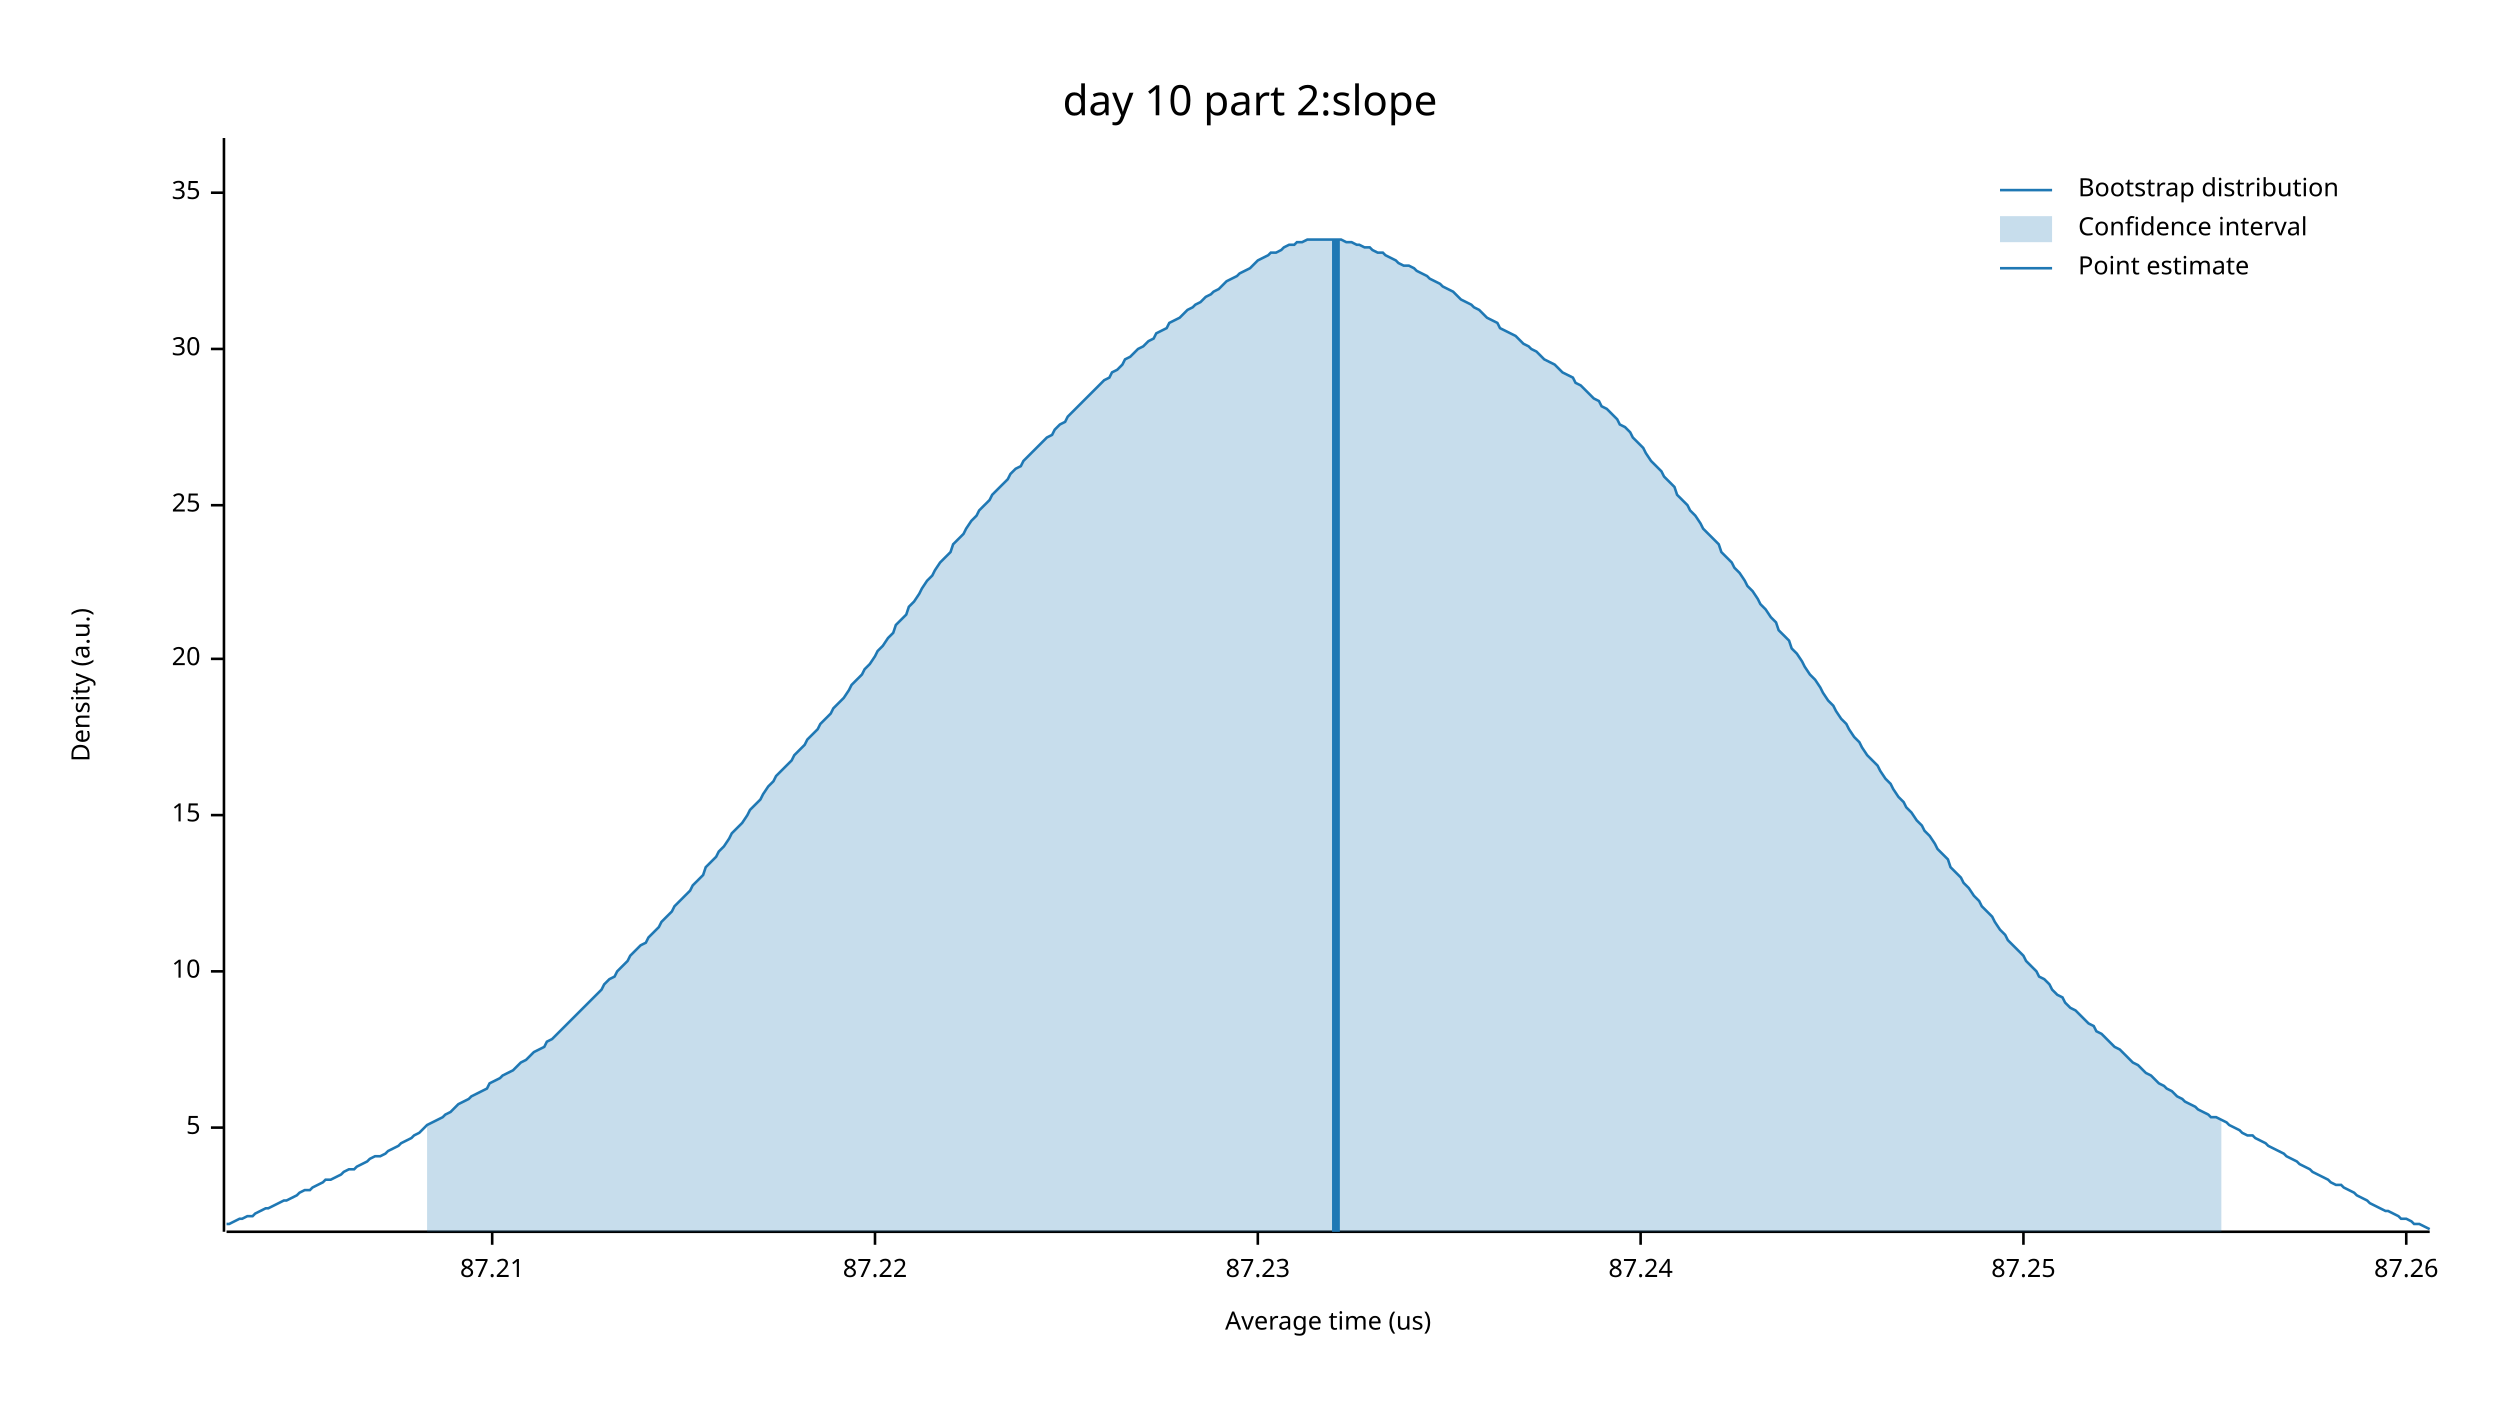
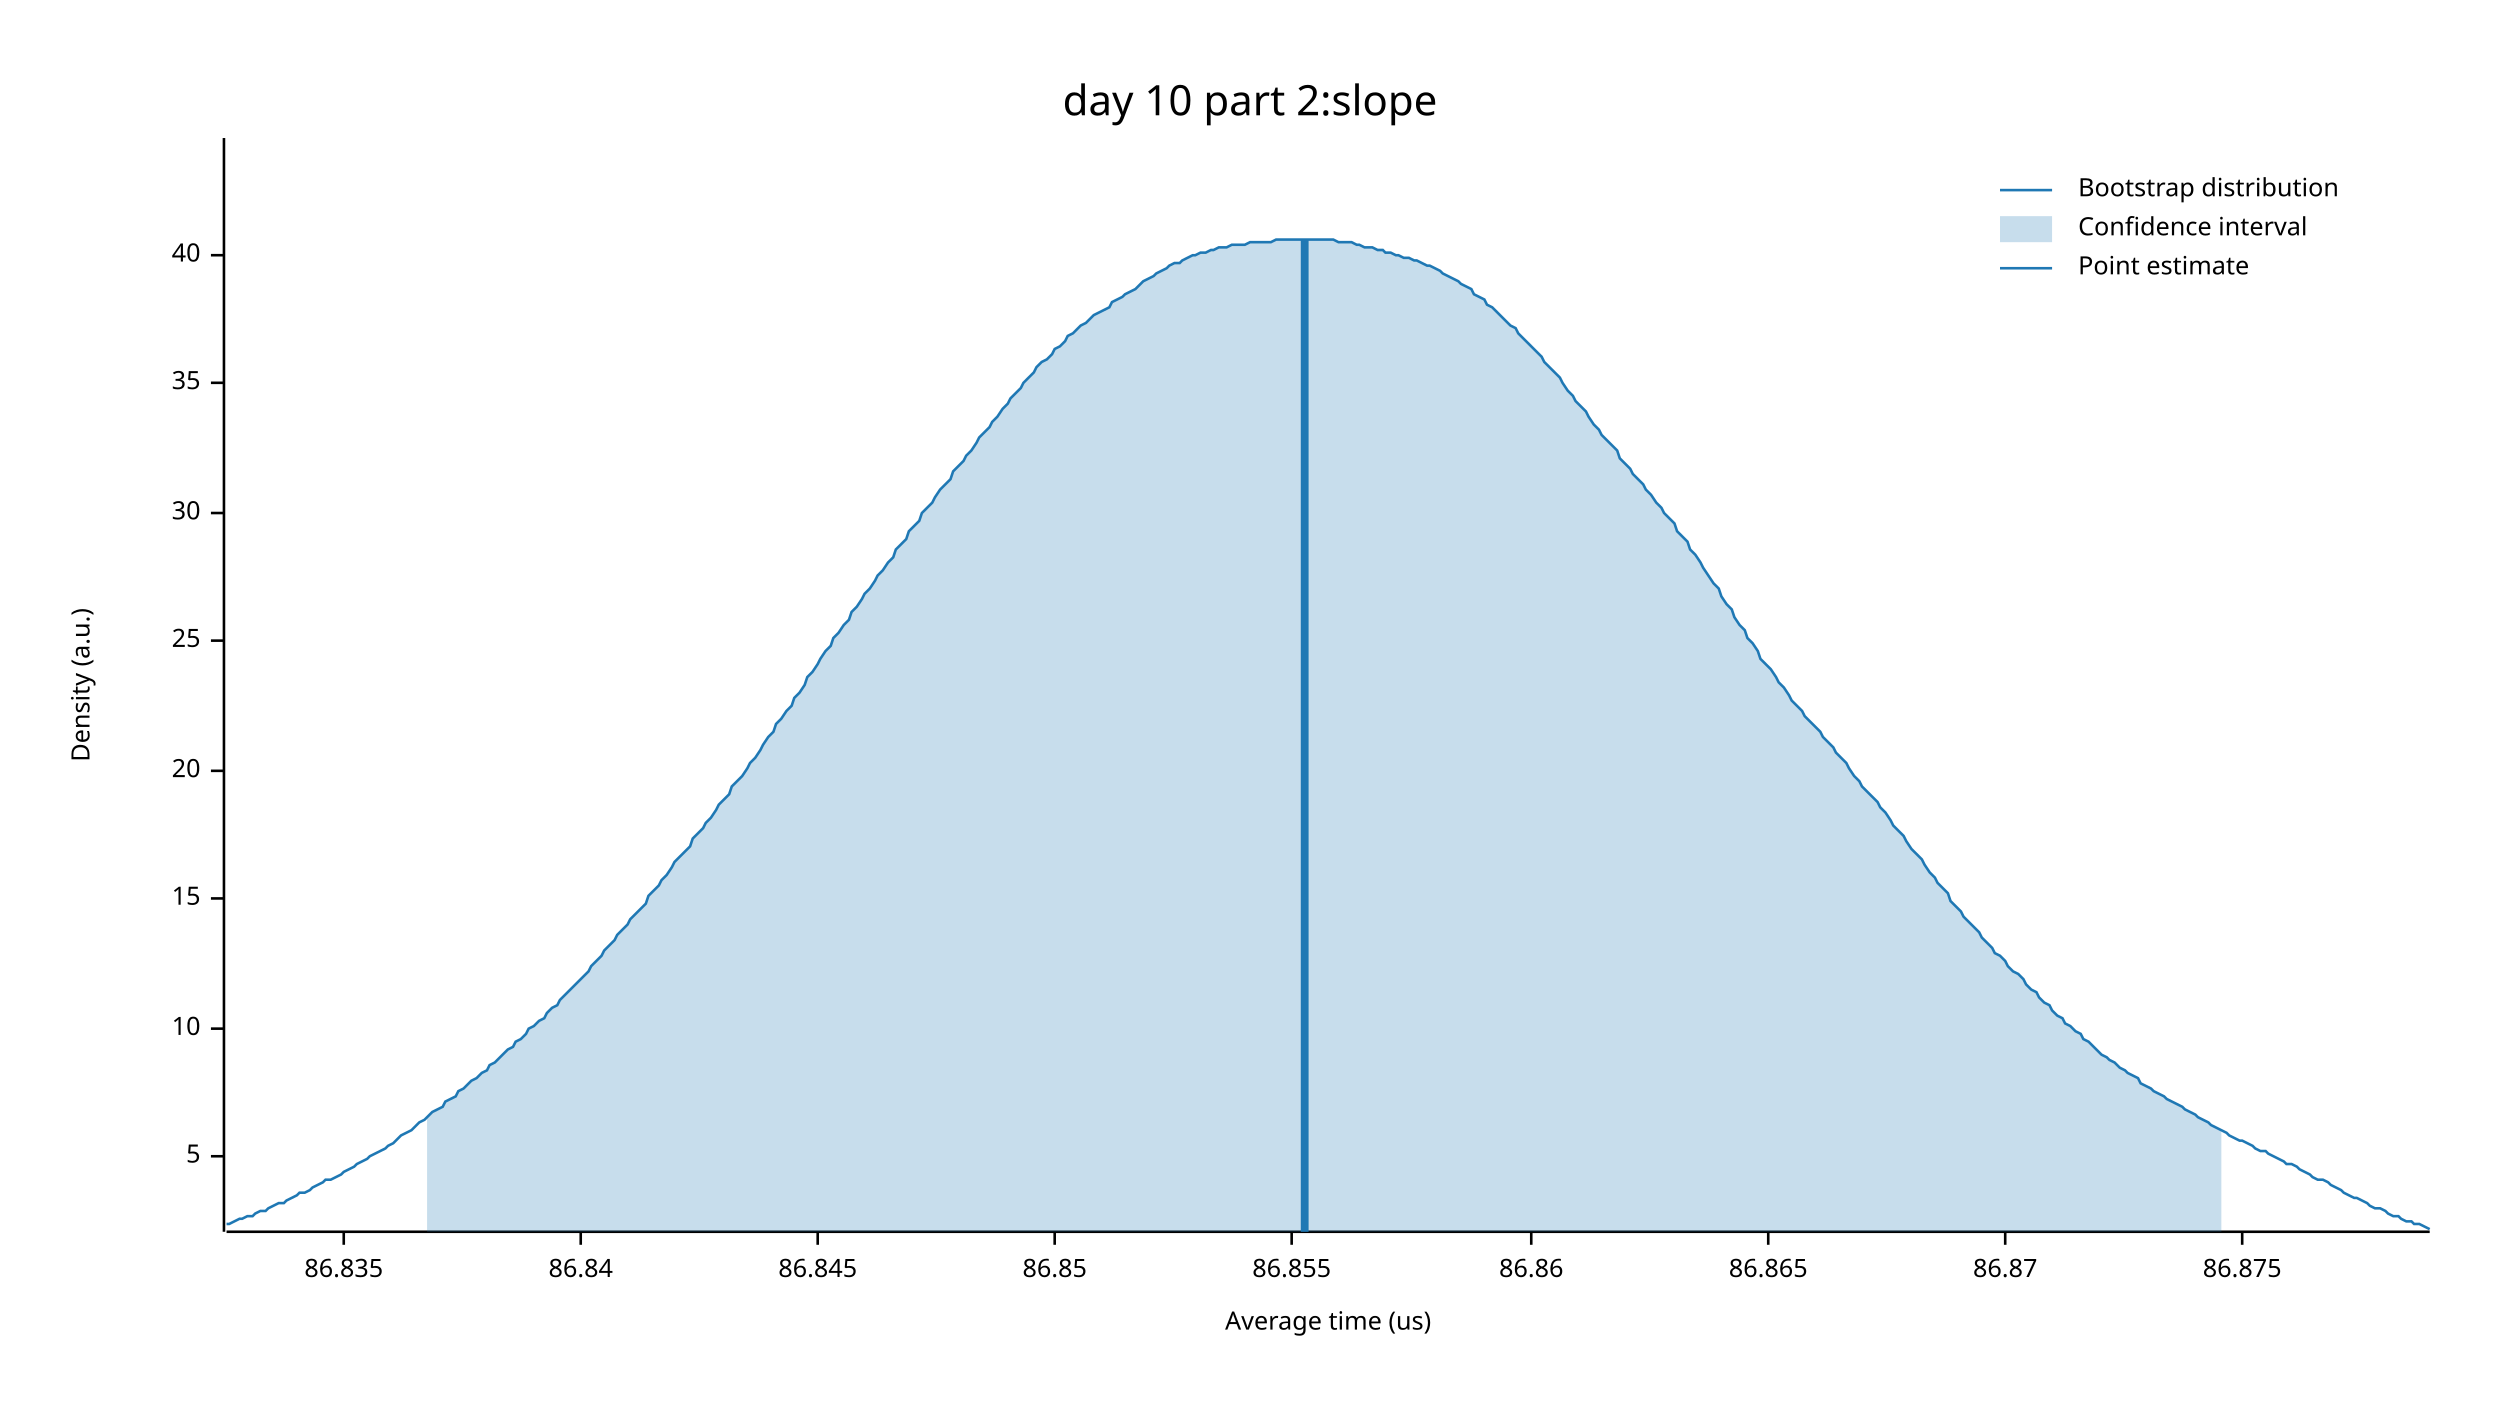
<svg xmlns="http://www.w3.org/2000/svg" width="960" height="540" viewBox="0 0 960 540">
  <text x="480" y="32" dy="0.76em" text-anchor="middle" font-family="sans-serif" font-size="16.129" opacity="1" fill="#000000">
day 10 part 2:slope
</text>
  <text x="27" y="263" dy="0.76em" text-anchor="middle" font-family="sans-serif" font-size="9.677" opacity="1" fill="#000000" transform="rotate(270, 27, 263)">
Density (a.u.)
</text>
  <text x="510" y="513" dy="-0.5ex" text-anchor="middle" font-family="sans-serif" font-size="9.677" opacity="1" fill="#000000">
Average time (us)
</text>
  <polyline fill="none" opacity="1" stroke="#000000" stroke-width="1" points="86,53 86,473 " />
-   <text x="77" y="433" dy="0.5ex" text-anchor="end" font-family="sans-serif" font-size="9.677" opacity="1" fill="#000000">
+   <text x="77" y="444" dy="0.5ex" text-anchor="end" font-family="sans-serif" font-size="9.677" opacity="1" fill="#000000">
5
</text>
-   <polyline fill="none" opacity="1" stroke="#000000" stroke-width="1" points="81,433 86,433 " />
-   <text x="77" y="373" dy="0.5ex" text-anchor="end" font-family="sans-serif" font-size="9.677" opacity="1" fill="#000000">
+   <polyline fill="none" opacity="1" stroke="#000000" stroke-width="1" points="81,444 86,444 " />
+   <text x="77" y="395" dy="0.5ex" text-anchor="end" font-family="sans-serif" font-size="9.677" opacity="1" fill="#000000">
10
</text>
-   <polyline fill="none" opacity="1" stroke="#000000" stroke-width="1" points="81,373 86,373 " />
-   <text x="77" y="313" dy="0.5ex" text-anchor="end" font-family="sans-serif" font-size="9.677" opacity="1" fill="#000000">
+   <polyline fill="none" opacity="1" stroke="#000000" stroke-width="1" points="81,395 86,395 " />
+   <text x="77" y="345" dy="0.5ex" text-anchor="end" font-family="sans-serif" font-size="9.677" opacity="1" fill="#000000">
15
</text>
-   <polyline fill="none" opacity="1" stroke="#000000" stroke-width="1" points="81,313 86,313 " />
-   <text x="77" y="253" dy="0.5ex" text-anchor="end" font-family="sans-serif" font-size="9.677" opacity="1" fill="#000000">
+   <polyline fill="none" opacity="1" stroke="#000000" stroke-width="1" points="81,345 86,345 " />
+   <text x="77" y="296" dy="0.5ex" text-anchor="end" font-family="sans-serif" font-size="9.677" opacity="1" fill="#000000">
20
</text>
-   <polyline fill="none" opacity="1" stroke="#000000" stroke-width="1" points="81,253 86,253 " />
-   <text x="77" y="194" dy="0.5ex" text-anchor="end" font-family="sans-serif" font-size="9.677" opacity="1" fill="#000000">
+   <polyline fill="none" opacity="1" stroke="#000000" stroke-width="1" points="81,296 86,296 " />
+   <text x="77" y="246" dy="0.5ex" text-anchor="end" font-family="sans-serif" font-size="9.677" opacity="1" fill="#000000">
25
</text>
-   <polyline fill="none" opacity="1" stroke="#000000" stroke-width="1" points="81,194 86,194 " />
-   <text x="77" y="134" dy="0.5ex" text-anchor="end" font-family="sans-serif" font-size="9.677" opacity="1" fill="#000000">
+   <polyline fill="none" opacity="1" stroke="#000000" stroke-width="1" points="81,246 86,246 " />
+   <text x="77" y="197" dy="0.5ex" text-anchor="end" font-family="sans-serif" font-size="9.677" opacity="1" fill="#000000">
30
</text>
-   <polyline fill="none" opacity="1" stroke="#000000" stroke-width="1" points="81,134 86,134 " />
-   <text x="77" y="74" dy="0.5ex" text-anchor="end" font-family="sans-serif" font-size="9.677" opacity="1" fill="#000000">
+   <polyline fill="none" opacity="1" stroke="#000000" stroke-width="1" points="81,197 86,197 " />
+   <text x="77" y="147" dy="0.5ex" text-anchor="end" font-family="sans-serif" font-size="9.677" opacity="1" fill="#000000">
35
</text>
-   <polyline fill="none" opacity="1" stroke="#000000" stroke-width="1" points="81,74 86,74 " />
+   <polyline fill="none" opacity="1" stroke="#000000" stroke-width="1" points="81,147 86,147 " />
+   <text x="77" y="98" dy="0.5ex" text-anchor="end" font-family="sans-serif" font-size="9.677" opacity="1" fill="#000000">
+ 40
+ </text>
+   <polyline fill="none" opacity="1" stroke="#000000" stroke-width="1" points="81,98 86,98 " />
  <polyline fill="none" opacity="1" stroke="#000000" stroke-width="1" points="87,473 933,473 " />
-   <text x="189" y="483" dy="0.76em" text-anchor="middle" font-family="sans-serif" font-size="9.677" opacity="1" fill="#000000">
- 87.21
+   <text x="132" y="483" dy="0.76em" text-anchor="middle" font-family="sans-serif" font-size="9.677" opacity="1" fill="#000000">
+ 86.835
</text>
-   <polyline fill="none" opacity="1" stroke="#000000" stroke-width="1" points="189,473 189,478 " />
-   <text x="336" y="483" dy="0.76em" text-anchor="middle" font-family="sans-serif" font-size="9.677" opacity="1" fill="#000000">
- 87.22
+   <polyline fill="none" opacity="1" stroke="#000000" stroke-width="1" points="132,473 132,478 " />
+   <text x="223" y="483" dy="0.76em" text-anchor="middle" font-family="sans-serif" font-size="9.677" opacity="1" fill="#000000">
+ 86.84
</text>
-   <polyline fill="none" opacity="1" stroke="#000000" stroke-width="1" points="336,473 336,478 " />
-   <text x="483" y="483" dy="0.76em" text-anchor="middle" font-family="sans-serif" font-size="9.677" opacity="1" fill="#000000">
- 87.23
+   <polyline fill="none" opacity="1" stroke="#000000" stroke-width="1" points="223,473 223,478 " />
+   <text x="314" y="483" dy="0.76em" text-anchor="middle" font-family="sans-serif" font-size="9.677" opacity="1" fill="#000000">
+ 86.845
</text>
-   <polyline fill="none" opacity="1" stroke="#000000" stroke-width="1" points="483,473 483,478 " />
-   <text x="630" y="483" dy="0.76em" text-anchor="middle" font-family="sans-serif" font-size="9.677" opacity="1" fill="#000000">
- 87.24
+   <polyline fill="none" opacity="1" stroke="#000000" stroke-width="1" points="314,473 314,478 " />
+   <text x="405" y="483" dy="0.76em" text-anchor="middle" font-family="sans-serif" font-size="9.677" opacity="1" fill="#000000">
+ 86.85
</text>
-   <polyline fill="none" opacity="1" stroke="#000000" stroke-width="1" points="630,473 630,478 " />
-   <text x="777" y="483" dy="0.76em" text-anchor="middle" font-family="sans-serif" font-size="9.677" opacity="1" fill="#000000">
- 87.25
+   <polyline fill="none" opacity="1" stroke="#000000" stroke-width="1" points="405,473 405,478 " />
+   <text x="496" y="483" dy="0.76em" text-anchor="middle" font-family="sans-serif" font-size="9.677" opacity="1" fill="#000000">
+ 86.855
</text>
-   <polyline fill="none" opacity="1" stroke="#000000" stroke-width="1" points="777,473 777,478 " />
-   <text x="924" y="483" dy="0.76em" text-anchor="middle" font-family="sans-serif" font-size="9.677" opacity="1" fill="#000000">
- 87.26
+   <polyline fill="none" opacity="1" stroke="#000000" stroke-width="1" points="496,473 496,478 " />
+   <text x="588" y="483" dy="0.76em" text-anchor="middle" font-family="sans-serif" font-size="9.677" opacity="1" fill="#000000">
+ 86.86
</text>
-   <polyline fill="none" opacity="1" stroke="#000000" stroke-width="1" points="924,473 924,478 " />
-   <polyline fill="none" opacity="1" stroke="#1F78B4" stroke-width="1" points="87,470 88,470 90,469 92,468 93,468 95,467 97,467 98,466 100,465 102,464 103,464 105,463 107,462 109,461 110,461 112,460 114,459 115,458 117,457 119,457 120,456 122,455 124,454 125,453 127,453 129,452 131,451 132,450 134,449 136,449 137,448 139,447 141,446 142,445 144,444 146,444 148,443 149,442 151,441 153,440 154,439 156,438 158,437 159,436 161,435 163,433 164,432 166,431 168,430 170,429 171,428 173,427 175,425 176,424 178,423 180,422 181,421 183,420 185,419 187,418 188,416 190,415 192,414 193,413 195,412 197,411 198,410 200,408 202,407 203,406 205,404 207,403 209,402 210,400 212,399 214,397 215,396 217,394 219,392 220,391 222,389 224,387 226,385 227,384 229,382 231,380 232,378 234,376 236,375 237,373 239,371 241,369 242,367 244,365 246,363 248,362 249,360 251,358 253,356 254,354 256,352 258,350 259,348 261,346 263,344 265,342 266,340 268,338 270,336 271,333 273,331 275,329 276,327 278,325 280,322 281,320 283,318 285,316 287,313 288,311 290,309 292,307 293,305 295,302 297,300 298,298 300,296 302,294 304,292 305,290 307,288 309,286 310,284 312,282 314,280 315,278 317,276 319,274 320,272 322,270 324,268 326,265 327,263 329,261 331,259 332,257 334,255 336,252 337,250 339,248 341,245 343,243 344,240 346,238 348,236 349,233 351,231 353,228 354,226 356,223 358,221 359,219 361,216 363,214 365,212 366,209 368,207 370,205 371,203 373,200 375,198 376,196 378,194 380,192 381,190 383,188 385,186 387,184 388,182 390,180 392,179 393,177 395,175 397,173 398,172 400,170 402,168 404,167 405,165 407,163 409,162 410,160 412,158 414,156 415,155 417,153 419,151 420,150 422,148 424,146 426,145 427,143 429,142 431,140 432,138 434,137 436,135 437,134 439,133 441,131 443,130 444,128 446,127 448,126 449,124 451,123 453,122 454,121 456,119 458,118 459,117 461,116 463,114 465,113 466,112 468,111 470,109 471,108 473,107 475,106 476,105 478,104 480,103 482,101 483,100 485,99 487,98 488,97 490,97 492,96 493,95 495,94 497,94 498,93 500,93 502,92 504,92 505,92 507,92 509,92 510,92 512,92 514,92 515,92 517,93 519,93 521,94 522,94 524,95 526,95 527,96 529,97 531,97 532,98 534,99 536,100 537,101 539,102 541,102 543,103 544,104 546,105 548,106 549,107 551,108 553,109 554,110 556,111 558,112 560,114 561,115 563,116 565,117 566,118 568,119 570,121 571,122 573,123 575,124 576,126 578,127 580,128 582,129 583,130 585,132 587,133 588,134 590,135 592,137 593,138 595,139 597,140 599,142 600,143 602,144 604,145 605,147 607,148 609,150 610,151 612,153 614,154 615,156 617,157 619,159 621,161 622,163 624,164 626,166 627,168 629,170 631,172 632,174 634,177 636,179 638,181 639,183 641,185 643,187 644,190 646,192 648,194 649,196 651,198 653,201 654,203 656,205 658,207 660,209 661,212 663,214 665,216 666,218 668,220 670,223 671,225 673,227 675,230 676,232 678,234 680,237 682,239 683,242 685,244 687,246 688,249 690,251 692,254 693,256 695,259 697,261 699,264 700,266 702,269 704,271 705,273 707,276 709,278 710,280 712,283 714,285 715,287 717,290 719,292 721,294 722,296 724,299 726,301 727,303 729,306 731,308 732,310 734,312 736,315 738,317 739,319 741,321 743,324 744,326 746,328 748,330 749,333 751,335 753,337 754,339 756,341 758,344 760,346 761,348 763,350 765,352 766,354 768,357 770,359 771,361 773,363 775,365 777,367 778,369 780,371 782,373 783,375 785,376 787,378 788,380 790,382 792,383 793,385 795,387 797,388 799,390 800,391 802,393 804,394 805,396 807,397 809,399 810,400 812,402 814,403 816,405 817,406 819,408 821,409 822,410 824,412 826,413 827,414 829,416 831,417 832,418 834,419 836,421 838,422 839,423 841,424 843,425 844,426 846,427 848,428 849,429 851,429 853,430 855,431 856,432 858,433 860,434 861,435 863,436 865,436 866,437 868,438 870,439 871,440 873,441 875,442 877,443 878,444 880,445 882,446 883,447 885,448 887,449 888,450 890,451 892,452 894,453 895,454 897,455 899,455 900,456 902,457 904,458 905,459 907,460 909,461 910,462 912,463 914,464 916,465 917,465 919,466 921,467 922,468 924,468 926,469 927,470 929,470 931,471 933,472 " />
-   <polygon opacity="0.25" fill="#1F78B4" points="164,432 166,431 168,430 170,429 171,428 173,427 175,425 176,424 178,423 180,422 181,421 183,420 185,419 187,418 188,416 190,415 192,414 193,413 195,412 197,411 198,410 200,408 202,407 203,406 205,404 207,403 209,402 210,400 212,399 214,397 215,396 217,394 219,392 220,391 222,389 224,387 226,385 227,384 229,382 231,380 232,378 234,376 236,375 237,373 239,371 241,369 242,367 244,365 246,363 248,362 249,360 251,358 253,356 254,354 256,352 258,350 259,348 261,346 263,344 265,342 266,340 268,338 270,336 271,333 273,331 275,329 276,327 278,325 280,322 281,320 283,318 285,316 287,313 288,311 290,309 292,307 293,305 295,302 297,300 298,298 300,296 302,294 304,292 305,290 307,288 309,286 310,284 312,282 314,280 315,278 317,276 319,274 320,272 322,270 324,268 326,265 327,263 329,261 331,259 332,257 334,255 336,252 337,250 339,248 341,245 343,243 344,240 346,238 348,236 349,233 351,231 353,228 354,226 356,223 358,221 359,219 361,216 363,214 365,212 366,209 368,207 370,205 371,203 373,200 375,198 376,196 378,194 380,192 381,190 383,188 385,186 387,184 388,182 390,180 392,179 393,177 395,175 397,173 398,172 400,170 402,168 404,167 405,165 407,163 409,162 410,160 412,158 414,156 415,155 417,153 419,151 420,150 422,148 424,146 426,145 427,143 429,142 431,140 432,138 434,137 436,135 437,134 439,133 441,131 443,130 444,128 446,127 448,126 449,124 451,123 453,122 454,121 456,119 458,118 459,117 461,116 463,114 465,113 466,112 468,111 470,109 471,108 473,107 475,106 476,105 478,104 480,103 482,101 483,100 485,99 487,98 488,97 490,97 492,96 493,95 495,94 497,94 498,93 500,93 502,92 504,92 505,92 507,92 509,92 510,92 512,92 514,92 515,92 517,93 519,93 521,94 522,94 524,95 526,95 527,96 529,97 531,97 532,98 534,99 536,100 537,101 539,102 541,102 543,103 544,104 546,105 548,106 549,107 551,108 553,109 554,110 556,111 558,112 560,114 561,115 563,116 565,117 566,118 568,119 570,121 571,122 573,123 575,124 576,126 578,127 580,128 582,129 583,130 585,132 587,133 588,134 590,135 592,137 593,138 595,139 597,140 599,142 600,143 602,144 604,145 605,147 607,148 609,150 610,151 612,153 614,154 615,156 617,157 619,159 621,161 622,163 624,164 626,166 627,168 629,170 631,172 632,174 634,177 636,179 638,181 639,183 641,185 643,187 644,190 646,192 648,194 649,196 651,198 653,201 654,203 656,205 658,207 660,209 661,212 663,214 665,216 666,218 668,220 670,223 671,225 673,227 675,230 676,232 678,234 680,237 682,239 683,242 685,244 687,246 688,249 690,251 692,254 693,256 695,259 697,261 699,264 700,266 702,269 704,271 705,273 707,276 709,278 710,280 712,283 714,285 715,287 717,290 719,292 721,294 722,296 724,299 726,301 727,303 729,306 731,308 732,310 734,312 736,315 738,317 739,319 741,321 743,324 744,326 746,328 748,330 749,333 751,335 753,337 754,339 756,341 758,344 760,346 761,348 763,350 765,352 766,354 768,357 770,359 771,361 773,363 775,365 777,367 778,369 780,371 782,373 783,375 785,376 787,378 788,380 790,382 792,383 793,385 795,387 797,388 799,390 800,391 802,393 804,394 805,396 807,397 809,399 810,400 812,402 814,403 816,405 817,406 819,408 821,409 822,410 824,412 826,413 827,414 829,416 831,417 832,418 834,419 836,421 838,422 839,423 841,424 843,425 844,426 846,427 848,428 849,429 851,429 853,430 853,473 164,473 " />
-   <polyline fill="none" opacity="1" stroke="#1F78B4" stroke-width="3" points="513,473 513,92 " />
+   <polyline fill="none" opacity="1" stroke="#000000" stroke-width="1" points="588,473 588,478 " />
+   <text x="679" y="483" dy="0.76em" text-anchor="middle" font-family="sans-serif" font-size="9.677" opacity="1" fill="#000000">
+ 86.865
+ </text>
+   <polyline fill="none" opacity="1" stroke="#000000" stroke-width="1" points="679,473 679,478 " />
+   <text x="770" y="483" dy="0.76em" text-anchor="middle" font-family="sans-serif" font-size="9.677" opacity="1" fill="#000000">
+ 86.87
+ </text>
+   <polyline fill="none" opacity="1" stroke="#000000" stroke-width="1" points="770,473 770,478 " />
+   <text x="861" y="483" dy="0.76em" text-anchor="middle" font-family="sans-serif" font-size="9.677" opacity="1" fill="#000000">
+ 86.875
+ </text>
+   <polyline fill="none" opacity="1" stroke="#000000" stroke-width="1" points="861,473 861,478 " />
+   <polyline fill="none" opacity="1" stroke="#1F78B4" stroke-width="1" points="87,470 88,470 90,469 92,468 93,468 95,467 97,467 98,466 100,465 102,465 103,464 105,463 107,462 109,462 110,461 112,460 114,459 115,458 117,458 119,457 120,456 122,455 124,454 125,453 127,453 129,452 131,451 132,450 134,449 136,448 137,447 139,446 141,445 142,444 144,443 146,442 148,441 149,440 151,439 153,437 154,436 156,435 158,434 159,433 161,431 163,430 164,429 166,427 168,426 170,425 171,423 173,422 175,421 176,419 178,418 180,416 181,415 183,414 185,412 187,411 188,409 190,408 192,406 193,405 195,403 197,402 198,400 200,399 202,397 203,395 205,394 207,392 209,391 210,389 212,387 214,386 215,384 217,382 219,380 220,379 222,377 224,375 226,373 227,371 229,369 231,367 232,365 234,363 236,361 237,359 239,357 241,355 242,353 244,351 246,349 248,347 249,344 251,342 253,340 254,338 256,336 258,333 259,331 261,329 263,327 265,325 266,322 268,320 270,318 271,316 273,314 275,311 276,309 278,307 280,305 281,302 283,300 285,298 287,295 288,293 290,291 292,288 293,286 295,283 297,281 298,278 300,276 302,273 304,271 305,268 307,266 309,263 310,260 312,258 314,255 315,253 317,250 319,248 320,245 322,243 324,240 326,238 327,235 329,233 331,230 332,228 334,226 336,223 337,221 339,219 341,216 343,214 344,211 346,209 348,207 349,204 351,202 353,200 354,197 356,195 358,193 359,191 361,188 363,186 365,184 366,181 368,179 370,177 371,175 373,173 375,170 376,168 378,166 380,164 381,162 383,160 385,157 387,155 388,153 390,151 392,149 393,147 395,145 397,143 398,141 400,139 402,138 404,136 405,134 407,133 409,131 410,129 412,128 414,126 415,125 417,124 419,122 420,121 422,120 424,119 426,118 427,116 429,115 431,114 432,113 434,112 436,111 437,110 439,108 441,107 443,106 444,105 446,104 448,103 449,102 451,101 453,101 454,100 456,99 458,98 459,98 461,97 463,97 465,96 466,96 468,95 470,95 471,95 473,94 475,94 476,94 478,94 480,93 482,93 483,93 485,93 487,93 488,93 490,92 492,92 493,92 495,92 497,92 498,92 500,92 502,92 504,92 505,92 507,92 509,92 510,92 512,92 514,93 515,93 517,93 519,93 521,94 522,94 524,95 526,95 527,95 529,96 531,96 532,97 534,97 536,98 537,98 539,99 541,99 543,100 544,100 546,101 548,102 549,102 551,103 553,104 554,105 556,106 558,107 560,108 561,109 563,110 565,111 566,113 568,114 570,115 571,117 573,118 575,120 576,121 578,123 580,125 582,126 583,128 585,130 587,132 588,133 590,135 592,137 593,139 595,141 597,143 599,145 600,147 602,150 604,152 605,154 607,156 609,158 610,160 612,163 614,165 615,167 617,169 619,171 621,173 622,176 624,178 626,180 627,182 629,184 631,186 632,188 634,190 636,193 638,195 639,197 641,199 643,201 644,204 646,206 648,208 649,211 651,213 653,216 654,218 656,221 658,224 660,226 661,229 663,232 665,234 666,237 668,240 670,242 671,245 673,247 675,250 676,253 678,255 680,257 682,260 683,262 685,264 687,267 688,269 690,271 692,273 693,275 695,277 697,279 699,281 700,283 702,285 704,287 705,289 707,291 709,293 710,295 712,298 714,300 715,302 717,304 719,306 721,308 722,310 724,312 726,315 727,317 729,319 731,321 732,323 734,326 736,328 738,330 739,332 741,335 743,337 744,339 746,341 748,343 749,346 751,348 753,350 754,352 756,354 758,356 760,358 761,360 763,362 765,364 766,366 768,367 770,369 771,371 773,373 775,374 777,376 778,378 780,380 782,381 783,383 785,385 787,386 788,388 790,390 792,391 793,393 795,394 797,396 799,397 800,399 802,400 804,402 805,403 807,405 809,406 810,407 812,408 814,410 816,411 817,412 819,413 821,414 822,416 824,417 826,418 827,419 829,420 831,421 832,422 834,423 836,424 838,425 839,426 841,427 843,428 844,429 846,430 848,431 849,432 851,433 853,434 855,435 856,436 858,437 860,438 861,438 863,439 865,440 866,441 868,442 870,442 871,443 873,444 875,445 877,446 878,447 880,447 882,448 883,449 885,450 887,451 888,452 890,453 892,453 894,454 895,455 897,456 899,457 900,458 902,459 904,460 905,460 907,461 909,462 910,463 912,464 914,464 916,465 917,466 919,467 921,467 922,468 924,469 926,469 927,470 929,470 931,471 933,472 " />
+   <polygon opacity="0.25" fill="#1F78B4" points="164,429 166,427 168,426 170,425 171,423 173,422 175,421 176,419 178,418 180,416 181,415 183,414 185,412 187,411 188,409 190,408 192,406 193,405 195,403 197,402 198,400 200,399 202,397 203,395 205,394 207,392 209,391 210,389 212,387 214,386 215,384 217,382 219,380 220,379 222,377 224,375 226,373 227,371 229,369 231,367 232,365 234,363 236,361 237,359 239,357 241,355 242,353 244,351 246,349 248,347 249,344 251,342 253,340 254,338 256,336 258,333 259,331 261,329 263,327 265,325 266,322 268,320 270,318 271,316 273,314 275,311 276,309 278,307 280,305 281,302 283,300 285,298 287,295 288,293 290,291 292,288 293,286 295,283 297,281 298,278 300,276 302,273 304,271 305,268 307,266 309,263 310,260 312,258 314,255 315,253 317,250 319,248 320,245 322,243 324,240 326,238 327,235 329,233 331,230 332,228 334,226 336,223 337,221 339,219 341,216 343,214 344,211 346,209 348,207 349,204 351,202 353,200 354,197 356,195 358,193 359,191 361,188 363,186 365,184 366,181 368,179 370,177 371,175 373,173 375,170 376,168 378,166 380,164 381,162 383,160 385,157 387,155 388,153 390,151 392,149 393,147 395,145 397,143 398,141 400,139 402,138 404,136 405,134 407,133 409,131 410,129 412,128 414,126 415,125 417,124 419,122 420,121 422,120 424,119 426,118 427,116 429,115 431,114 432,113 434,112 436,111 437,110 439,108 441,107 443,106 444,105 446,104 448,103 449,102 451,101 453,101 454,100 456,99 458,98 459,98 461,97 463,97 465,96 466,96 468,95 470,95 471,95 473,94 475,94 476,94 478,94 480,93 482,93 483,93 485,93 487,93 488,93 490,92 492,92 493,92 495,92 497,92 498,92 500,92 502,92 504,92 505,92 507,92 509,92 510,92 512,92 514,93 515,93 517,93 519,93 521,94 522,94 524,95 526,95 527,95 529,96 531,96 532,97 534,97 536,98 537,98 539,99 541,99 543,100 544,100 546,101 548,102 549,102 551,103 553,104 554,105 556,106 558,107 560,108 561,109 563,110 565,111 566,113 568,114 570,115 571,117 573,118 575,120 576,121 578,123 580,125 582,126 583,128 585,130 587,132 588,133 590,135 592,137 593,139 595,141 597,143 599,145 600,147 602,150 604,152 605,154 607,156 609,158 610,160 612,163 614,165 615,167 617,169 619,171 621,173 622,176 624,178 626,180 627,182 629,184 631,186 632,188 634,190 636,193 638,195 639,197 641,199 643,201 644,204 646,206 648,208 649,211 651,213 653,216 654,218 656,221 658,224 660,226 661,229 663,232 665,234 666,237 668,240 670,242 671,245 673,247 675,250 676,253 678,255 680,257 682,260 683,262 685,264 687,267 688,269 690,271 692,273 693,275 695,277 697,279 699,281 700,283 702,285 704,287 705,289 707,291 709,293 710,295 712,298 714,300 715,302 717,304 719,306 721,308 722,310 724,312 726,315 727,317 729,319 731,321 732,323 734,326 736,328 738,330 739,332 741,335 743,337 744,339 746,341 748,343 749,346 751,348 753,350 754,352 756,354 758,356 760,358 761,360 763,362 765,364 766,366 768,367 770,369 771,371 773,373 775,374 777,376 778,378 780,380 782,381 783,383 785,385 787,386 788,388 790,390 792,391 793,393 795,394 797,396 799,397 800,399 802,400 804,402 805,403 807,405 809,406 810,407 812,408 814,410 816,411 817,412 819,413 821,414 822,416 824,417 826,418 827,419 829,420 831,421 832,422 834,423 836,424 838,425 839,426 841,427 843,428 844,429 846,430 848,431 849,432 851,433 853,434 853,473 164,473 " />
+   <polyline fill="none" opacity="1" stroke="#1F78B4" stroke-width="3" points="501,473 501,92 " />
  <text x="798" y="68" dy="0.76em" text-anchor="start" font-family="sans-serif" font-size="9.677" opacity="1" fill="#000000">
Bootstrap distribution
</text>
  <text x="798" y="83" dy="0.76em" text-anchor="start" font-family="sans-serif" font-size="9.677" opacity="1" fill="#000000">
Confidence interval
</text>
  <text x="798" y="98" dy="0.76em" text-anchor="start" font-family="sans-serif" font-size="9.677" opacity="1" fill="#000000">
Point estimate
</text>
  <polyline fill="none" opacity="1" stroke="#1F78B4" stroke-width="1" points="768,73 788,73 " />
  <rect x="768" y="83" width="20" height="10" opacity="0.25" fill="#1F78B4" stroke="none" />
  <polyline fill="none" opacity="1" stroke="#1F78B4" stroke-width="1" points="768,103 788,103 " />
</svg>
